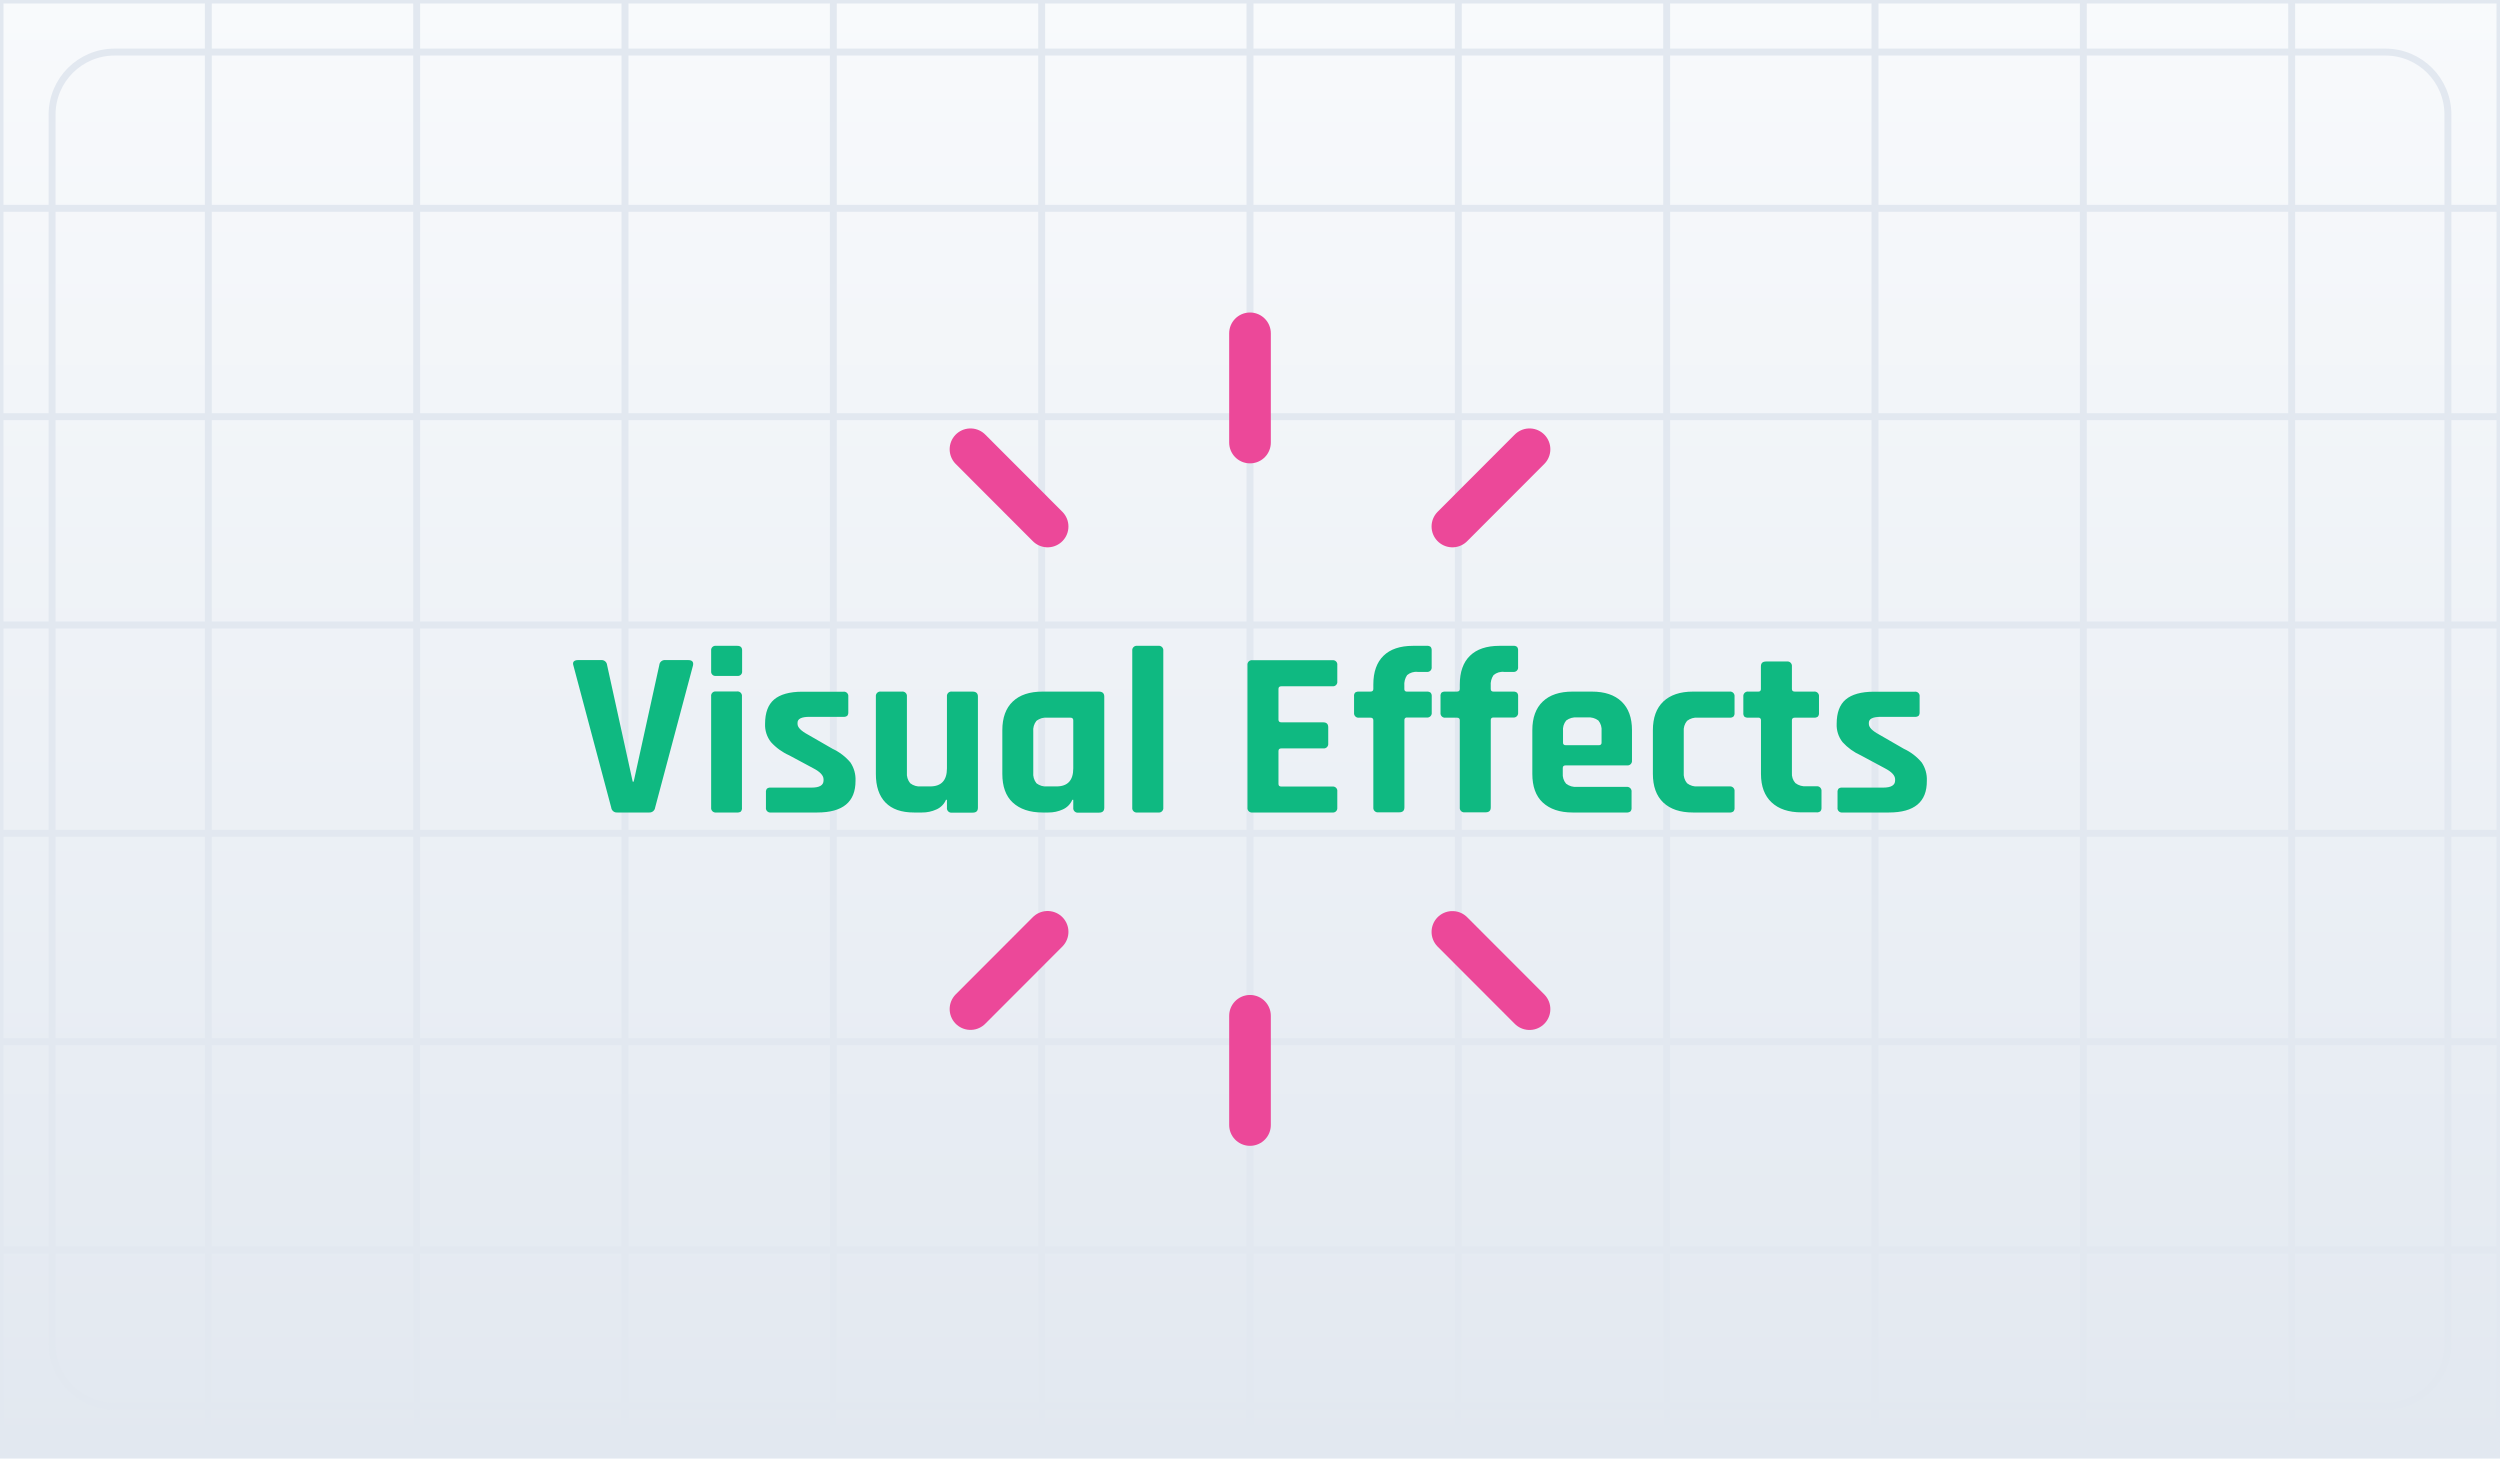
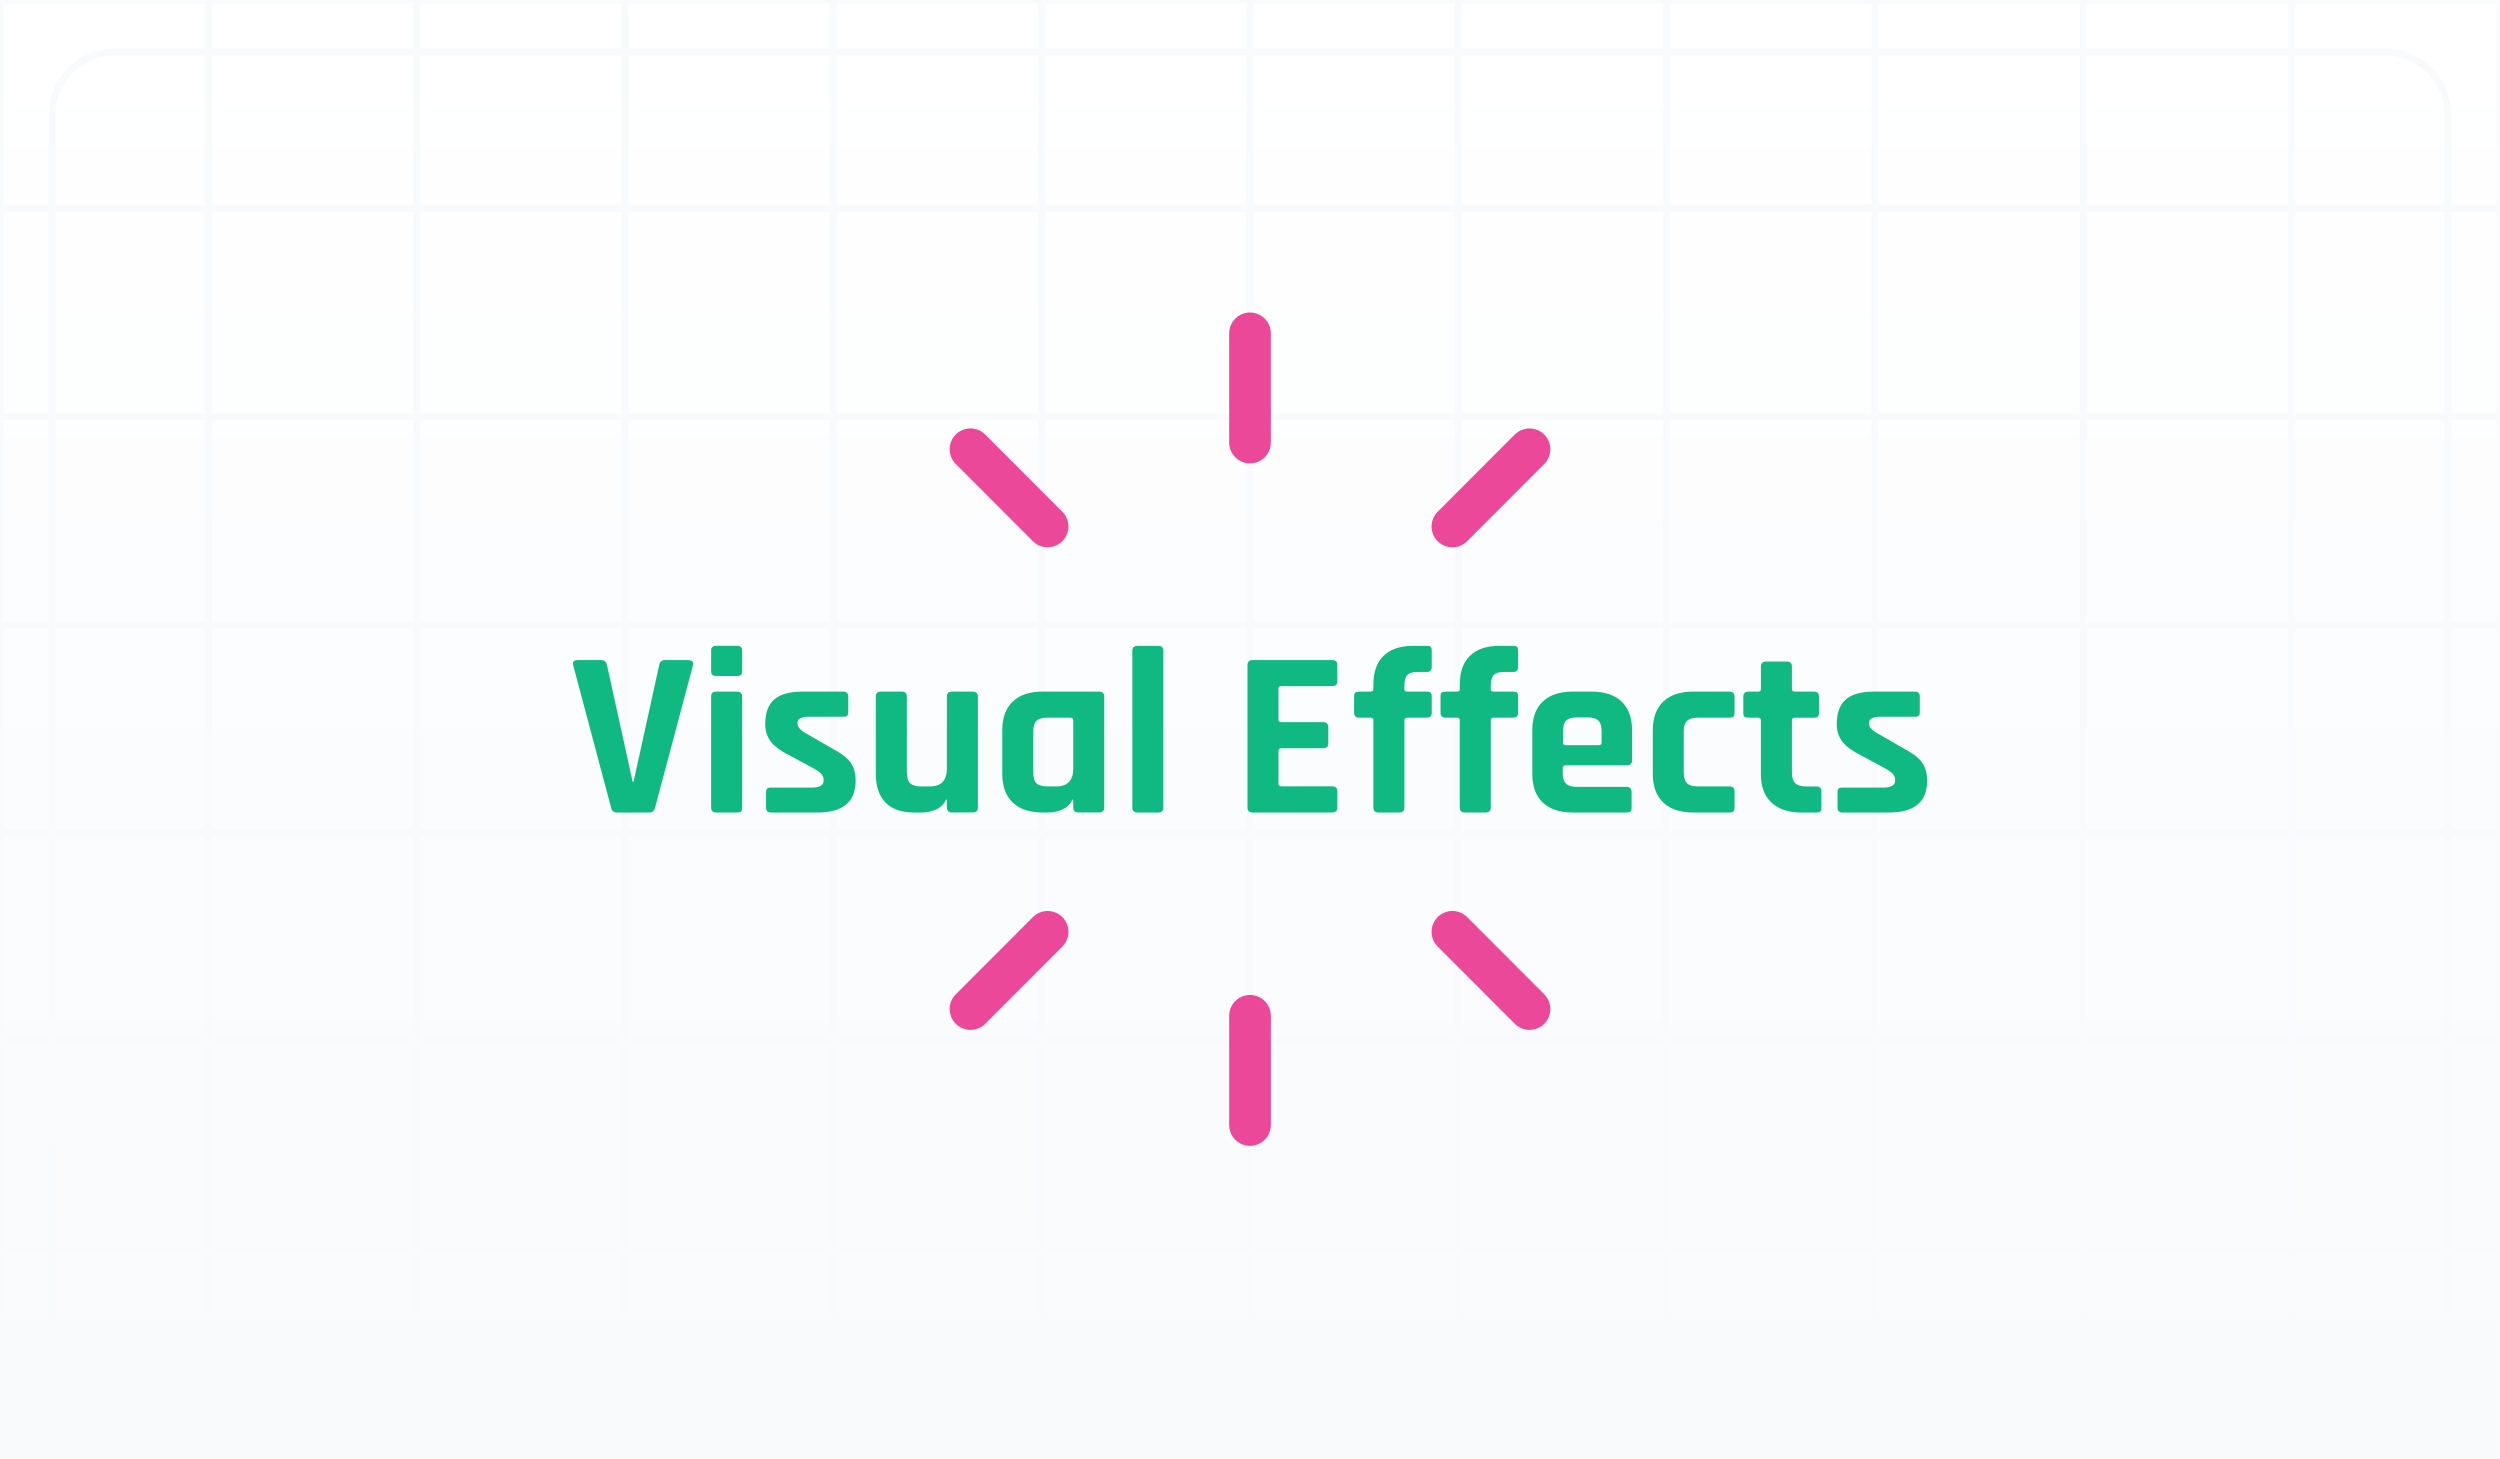
<svg xmlns="http://www.w3.org/2000/svg" xmlns:xlink="http://www.w3.org/1999/xlink" viewBox="0 0 720 420">
  <defs>
-     <linearGradient id="b" x1="361" y1="421" x2="361" y2="1" gradientUnits="userSpaceOnUse">
-       <stop offset="0" stop-color="#e2e8f0" />
-       <stop offset="1" stop-color="#f8fafc" />
+     <linearGradient id="b" x1="361" y1="421" x2="361" y2="1" gradientTransform="matrix(1, 0, 0, 1, 0, 0)" gradientUnits="userSpaceOnUse">
+       <stop offset="0" stop-color="#f8fafc" />
+       <stop offset="1" stop-color="#fff" />
    </linearGradient>
    <clipPath id="a">
      <path fill="none" d="M1 1h720v420H1z" />
    </clipPath>
    <symbol id="c" viewBox="0 0 722 422">
      <g clip-path="url(#a)">
        <path fill="url(#b)" d="M1 1h720v420H1z" />
-         <path fill="none" stroke="#e2e8f0" stroke-miterlimit="10" stroke-width="2" d="M1 1h60v60H1zm60 0h60v60H61zm60 0h60v60h-60zm60 0h60v60h-60zm60 0h60v60h-60zm60 0h60v60h-60zm60 0h60v60h-60zm60 0h60v60h-60zm60 0h60v60h-60zm60 0h60v60h-60zm60 0h60v60h-60zm60 0h60v60h-60zM1 61h60v60H1zm60 0h60v60H61zm60 0h60v60h-60zm60 0h60v60h-60zm60 0h60v60h-60zm60 0h60v60h-60zm60 0h60v60h-60zm60 0h60v60h-60zm60 0h60v60h-60zm60 0h60v60h-60zm60 0h60v60h-60zm60 0h60v60h-60zM1 121h60v60H1zm60 0h60v60H61zm60 0h60v60h-60zm60 0h60v60h-60zm60 0h60v60h-60zm60 0h60v60h-60zm60 0h60v60h-60zm60 0h60v60h-60zm60 0h60v60h-60zm60 0h60v60h-60zm60 0h60v60h-60zm60 0h60v60h-60zM1 181h60v60H1zm60 0h60v60H61zm60 0h60v60h-60zm60 0h60v60h-60zm60 0h60v60h-60zm60 0h60v60h-60zm60 0h60v60h-60zm60 0h60v60h-60zm60 0h60v60h-60zm60 0h60v60h-60zm60 0h60v60h-60zm60 0h60v60h-60zM1 241h60v60H1zm60 0h60v60H61zm60 0h60v60h-60zm60 0h60v60h-60zm60 0h60v60h-60zm60 0h60v60h-60zm60 0h60v60h-60zm60 0h60v60h-60zm60 0h60v60h-60zm60 0h60v60h-60zm60 0h60v60h-60zm60 0h60v60h-60zM1 301h60v60H1zm60 0h60v60H61zm60 0h60v60h-60zm60 0h60v60h-60zm60 0h60v60h-60zm60 0h60v60h-60zm60 0h60v60h-60zm60 0h60v60h-60zm60 0h60v60h-60zm60 0h60v60h-60zm60 0h60v60h-60zm60 0h60v60h-60zM1 361h60v60H1zm60 0h60v60H61zm60 0h60v60h-60zm60 0h60v60h-60zm60 0h60v60h-60zm60 0h60v60h-60zm60 0h60v60h-60zm60 0h60v60h-60zm60 0h60v60h-60zm60 0h60v60h-60zm60 0h60v60h-60zm60 0h60v60h-60z" />
-         <rect x="16" y="16" width="690" height="390" rx="18" fill="none" stroke="#e2e8f0" stroke-miterlimit="10" stroke-width="2" />
+         <path fill="none" stroke="#f8fafc" stroke-miterlimit="10" stroke-width="2" d="M1 1h60v60H1zm60 0h60v60H61zm60 0h60v60h-60zm60 0h60v60h-60zm60 0h60v60h-60zm60 0h60v60h-60zm60 0h60v60h-60zm60 0h60v60h-60zm60 0h60v60h-60zm60 0h60v60h-60zm60 0h60v60h-60zm60 0h60v60h-60zM1 61h60v60H1zm60 0h60v60H61zm60 0h60v60h-60zm60 0h60v60h-60zm60 0h60v60h-60zm60 0h60v60h-60zm60 0h60v60h-60zm60 0h60v60h-60zm60 0h60v60h-60zm60 0h60v60h-60zm60 0h60v60h-60zm60 0h60v60h-60zM1 121h60v60H1zm60 0h60v60H61zm60 0h60v60h-60zm60 0h60v60h-60zm60 0h60v60h-60zm60 0h60v60h-60zm60 0h60v60h-60zm60 0h60v60h-60zm60 0h60v60h-60zm60 0h60v60h-60zm60 0h60v60h-60zm60 0h60v60h-60zM1 181h60v60H1zm60 0h60v60H61zm60 0h60v60h-60zm60 0h60v60h-60zm60 0h60v60h-60zm60 0h60v60h-60zm60 0h60v60h-60zm60 0h60v60h-60zm60 0h60v60h-60zm60 0h60v60h-60zm60 0h60v60h-60zm60 0h60v60h-60zM1 241h60v60H1zm60 0h60v60H61zm60 0h60v60h-60zm60 0h60v60h-60zm60 0h60v60h-60zm60 0h60v60h-60zm60 0h60v60h-60zm60 0h60v60h-60zm60 0h60v60h-60zm60 0h60v60h-60zm60 0h60v60h-60zm60 0h60v60h-60zM1 301h60v60H1zm60 0h60v60H61zm60 0h60v60h-60zm60 0h60v60h-60zm60 0h60v60h-60zm60 0h60v60h-60zm60 0h60v60h-60zm60 0h60v60h-60zm60 0h60v60h-60zm60 0h60v60h-60zm60 0h60v60h-60zm60 0h60v60h-60zM1 361h60v60H1zm60 0h60v60H61zm60 0h60v60h-60zm60 0h60v60h-60zm60 0h60v60h-60zm60 0h60v60h-60zm60 0h60v60h-60zm60 0h60v60h-60zm60 0h60v60h-60zm60 0h60v60h-60zm60 0h60v60h-60zm60 0h60v60h-60z" />
+         <rect x="16" y="16" width="690" height="390" rx="18" ry="18" fill="none" stroke="#f8fafc" stroke-miterlimit="10" stroke-width="2" />
      </g>
    </symbol>
  </defs>
  <use width="722" height="422" transform="translate(-1 -1)" xlink:href="#c" />
-   <path d="M187 234h-9.21a1.62 1.62 0 0 1-1.76-1.43l-10.89-40.9c-.33-1 .14-1.57 1.41-1.57h6.6a1.57 1.57 0 0 1 1.69 1.43l7.38 33.59h.28l7.38-33.59a1.57 1.57 0 0 1 1.69-1.43h6.6c1.17 0 1.64.52 1.41 1.57l-10.9 40.9A1.62 1.62 0 0 1 187 234Zm17.81-40.69v-5.94a1.23 1.23 0 0 1 1.4-1.37h6.12c.94 0 1.4.43 1.4 1.3v6a1.22 1.22 0 0 1-1.4 1.36h-6.12a1.22 1.22 0 0 1-1.4-1.35Zm0 39.26v-32a1.25 1.25 0 0 1 1.4-1.43h6a1.28 1.28 0 0 1 1.47 1.43v32a1.55 1.55 0 0 1-.31 1.16 1.7 1.7 0 0 1-1.09.27h-6.05a1.28 1.28 0 0 1-1.42-1.43Zm30.57 1.43H222a1.26 1.26 0 0 1-1.41-1.43v-4.37a1.55 1.55 0 0 1 .28-1.06 1.51 1.51 0 0 1 1.13-.31h11.73c2.3 0 3.45-.68 3.45-2.05v-.34q0-1.63-2.88-3.14l-7-3.76a15.7 15.7 0 0 1-5.27-3.82 8 8 0 0 1-1.69-5.26c0-3.18.87-5.53 2.6-7s4.45-2.25 8.15-2.25h11.81a1.26 1.26 0 0 1 1.41 1.43v4.44a1.56 1.56 0 0 1-.29 1.06 1.53 1.53 0 0 1-1.12.31h-9.77c-2.3 0-3.44.57-3.44 1.7v.34c0 1 1 2 3 3.08l7.1 4.09a15 15 0 0 1 5.13 3.93 8.77 8.77 0 0 1 1.47 5.29q.02 9.12-11.01 9.12Zm30.15 0h-2.32q-5.41 0-8.19-2.87t-2.77-8.26v-22.26a1.28 1.28 0 0 1 1.47-1.43h6a1.28 1.28 0 0 1 1.47 1.43v21.85a4.24 4.24 0 0 0 .95 3.11 4.4 4.4 0 0 0 3.13.92h2.6q4.84 0 4.85-5.19v-20.69a1.28 1.28 0 0 1 1.47-1.43h5.91c1 0 1.54.48 1.54 1.43v32c0 1-.51 1.43-1.54 1.43h-5.91a1.28 1.28 0 0 1-1.47-1.43v-2.26h-.28a5.28 5.28 0 0 1-2.75 2.77 9.7 9.7 0 0 1-4.16.88Zm36.4 0h-1.68c-3.71 0-6.56-1-8.58-2.87s-3-4.66-3-8.26v-12.56q0-5.4 3-8.26c2-1.92 4.87-2.87 8.58-2.87h16.23c1 0 1.55.48 1.55 1.43v32c0 1-.52 1.43-1.55 1.43h-5.9a1.29 1.29 0 0 1-1.48-1.43v-2.26h-.28a5.29 5.29 0 0 1-2.74 2.77 9.74 9.74 0 0 1-4.15.88Zm7.17-12.7v-13.86q0-.75-.84-.75h-6.61a4.39 4.39 0 0 0-3.16.92 4.31 4.31 0 0 0-.91 3.11v11.74a4.33 4.33 0 0 0 .91 3.11 4.39 4.39 0 0 0 3.16.92h2.6q4.85 0 4.85-5.19Zm24.46 12.7h-6a1.28 1.28 0 0 1-1.47-1.43v-45.14a1.28 1.28 0 0 1 1.47-1.43h6a1.28 1.28 0 0 1 1.47 1.43v45.14a1.28 1.28 0 0 1-1.47 1.43Zm50.18 0h-23a1.28 1.28 0 0 1-1.47-1.43v-41a1.28 1.28 0 0 1 1.47-1.43h23a1.25 1.25 0 0 1 1.4 1.43v4.64a1.26 1.26 0 0 1-1.4 1.44h-14.69c-.57 0-.85.25-.85.75v8.87c0 .51.28.76.85.76h12c1 0 1.48.47 1.48 1.43v4.64a1.29 1.29 0 0 1-1.48 1.44h-12c-.57 0-.85.25-.85.75v9.49c0 .5.28.75.85.75h14.69a1.25 1.25 0 0 1 1.4 1.43v4.65a1.25 1.25 0 0 1-1.4 1.39Zm21.5-34.82h5.62a1.65 1.65 0 0 1 1.16.31 1.42 1.42 0 0 1 .32 1v4.72a1.29 1.29 0 0 1-1.48 1.43h-5.62a.67.67 0 0 0-.77.75v25.13c0 1-.52 1.43-1.55 1.43H397a1.29 1.29 0 0 1-1.48-1.43v-25.08q0-.75-.84-.75h-3.24a1.28 1.28 0 0 1-1.47-1.43v-4.72a1.39 1.39 0 0 1 .32-1.09 1.81 1.81 0 0 1 1.15-.27h3.24q.84 0 .84-.75v-1.3q0-5.4 2.92-8.26t8.47-2.87h4a1.53 1.53 0 0 1 1.13.31 1.6 1.6 0 0 1 .28 1.06v4.71a1.26 1.26 0 0 1-1.41 1.43h-2.6a4 4 0 0 0-3.06.92 4.78 4.78 0 0 0-.8 3.11v.89a.67.67 0 0 0 .79.75Zm24.88 0h5.62a1.65 1.65 0 0 1 1.16.31 1.42 1.42 0 0 1 .32 1v4.72a1.29 1.29 0 0 1-1.48 1.43h-5.62q-.78 0-.78.75v25.13c0 1-.51 1.43-1.54 1.43h-5.91a1.28 1.28 0 0 1-1.47-1.43v-25.08q0-.75-.84-.75h-3.24a1.28 1.28 0 0 1-1.47-1.43v-4.72a1.43 1.43 0 0 1 .31-1.09 1.84 1.84 0 0 1 1.16-.27h3.24q.84 0 .84-.75v-1.3q0-5.4 2.92-8.26t8.46-2.87h4a1.48 1.48 0 0 1 1.12.31 1.54 1.54 0 0 1 .29 1.06v4.71a1.26 1.26 0 0 1-1.41 1.43h-2.6a4 4 0 0 0-3.06.92 4.72 4.72 0 0 0-.81 3.11v.89q.01.75.79.75Zm38.3 34.82h-15.53c-3.71 0-6.56-1-8.58-2.87s-3-4.66-3-8.26v-12.56q0-5.4 3-8.26c2-1.92 4.87-2.87 8.58-2.87h5.55c3.7 0 6.56.95 8.57 2.87s3 4.66 3 8.26V219a1.29 1.29 0 0 1-1.48 1.43h-17.61q-.84 0-.84.75v1.51a4.09 4.09 0 0 0 .94 3 4.5 4.5 0 0 0 3.2.93h14.2a1.31 1.31 0 0 1 1.47 1.5v4.5a1.43 1.43 0 0 1-.31 1.06 1.65 1.65 0 0 1-1.16.32Zm-17.5-19.39h9.56a.67.67 0 0 0 .77-.75v-3.28a4.22 4.22 0 0 0-.91-3.07 4.52 4.52 0 0 0-3.17-.89h-2.95a4.49 4.49 0 0 0-3.16.89 4.17 4.17 0 0 0-.91 3.07v3.28a.67.67 0 0 0 .77.75Zm48.63 13.31v4.71a1.43 1.43 0 0 1-.32 1.06 1.63 1.63 0 0 1-1.16.31H487.6q-5.55 0-8.57-2.87c-2-1.91-3-4.66-3-8.26v-12.56c0-3.6 1-6.35 3-8.26s4.87-2.87 8.57-2.87h10.47a1.29 1.29 0 0 1 1.48 1.43v4.71a1.44 1.44 0 0 1-.32 1.06 1.63 1.63 0 0 1-1.16.31H489a4.42 4.42 0 0 0-3.13.92 4.22 4.22 0 0 0-.95 3.11v11.74a4.24 4.24 0 0 0 .95 3.11 4.42 4.42 0 0 0 3.13.92h9.06a1.29 1.29 0 0 1 1.49 1.43Zm6.82-21.23h-2.81a1.82 1.82 0 0 1-1.16-.27 1.46 1.46 0 0 1-.32-1.1v-4.71a1.29 1.29 0 0 1 1.48-1.43h2.81a.67.67 0 0 0 .77-.75v-6.49c0-1 .52-1.43 1.55-1.43h5.9a1.29 1.29 0 0 1 1.48 1.43v6.49q0 .75.84.75h5.48a1.29 1.29 0 0 1 1.48 1.43v4.71a1.44 1.44 0 0 1-.32 1.06 1.65 1.65 0 0 1-1.16.31h-5.48q-.84 0-.84.75v15.09a4 4 0 0 0 1 3 4.67 4.67 0 0 0 3.23.92h2.81a1.29 1.29 0 0 1 1.48 1.43v4.71a1.43 1.43 0 0 1-.32 1.06 1.63 1.63 0 0 1-1.16.31h-4.28q-5.55 0-8.61-2.87t-3.06-8.19v-15.5a.67.67 0 0 0-.79-.71ZM544 234h-13.39a1.25 1.25 0 0 1-1.4-1.43v-4.37a1.55 1.55 0 0 1 .28-1.06 1.5 1.5 0 0 1 1.12-.31h11.74c2.29 0 3.44-.68 3.44-2.05v-.34q0-1.63-2.88-3.14l-7-3.76a15.91 15.91 0 0 1-5.27-3.82 8 8 0 0 1-1.68-5.26c0-3.18.86-5.53 2.6-7s4.45-2.25 8.15-2.25h11.74a1.25 1.25 0 0 1 1.4 1.43v4.44a1.57 1.57 0 0 1-.28 1.06 1.54 1.54 0 0 1-1.12.31h-9.77c-2.3 0-3.45.57-3.45 1.7v.34c0 1 1 2 3 3.08l7.09 4.09a14.81 14.81 0 0 1 5.13 3.93 8.7 8.7 0 0 1 1.48 5.29Q555 234 544 234Z" fill="#0fb981" />
-   <path d="M360 127.45V96m0 228v-31.45m58.29-140.92 22.21-22.24m-161 161.22 22.21-22.24m0-116.74-22.21-22.24m138.79 139 22.21 22.24" fill="none" stroke="#ec4899" stroke-linecap="round" stroke-miterlimit="10" stroke-width="12" />
+   <path d="M186.96 234h-9.21c-.98 0-1.57-.48-1.76-1.43l-10.89-40.9c-.33-1.05.14-1.57 1.41-1.57h6.61c.94 0 1.5.48 1.69 1.43l7.38 33.59h.28l7.38-33.59c.19-.96.75-1.43 1.69-1.43h6.61c1.17 0 1.64.52 1.41 1.57l-10.89 40.9c-.24.96-.8 1.43-1.69 1.43Zm17.85-40.69v-5.94c0-.91.47-1.37 1.41-1.37h6.11c.94 0 1.41.43 1.41 1.3v6.01c0 .91-.47 1.37-1.41 1.37h-6.11c-.94 0-1.41-.45-1.41-1.37Zm0 39.26v-31.95c0-.96.47-1.43 1.41-1.43h6.04c.98 0 1.48.48 1.48 1.43v31.95c0 .59-.11.98-.32 1.16-.21.18-.57.27-1.09.27h-6.04c-.98 0-1.48-.48-1.48-1.43Zm30.57 1.43h-13.35c-.94 0-1.41-.48-1.41-1.43v-4.37c0-.5.09-.85.28-1.06.19-.21.56-.31 1.12-.31h11.74c2.3 0 3.44-.68 3.44-2.05v-.34c0-1.09-.96-2.14-2.88-3.14l-6.96-3.76c-2.39-1.18-4.15-2.46-5.27-3.82a8.04 8.04 0 0 1-1.69-5.26c0-3.19.87-5.53 2.6-7.03s4.45-2.25 8.15-2.25h11.74c.94 0 1.41.48 1.41 1.43v4.44c0 .5-.09.85-.28 1.06-.19.2-.56.31-1.12.31h-9.77c-2.3 0-3.44.57-3.44 1.71v.34c0 1 1.01 2.03 3.02 3.07l7.1 4.1c2.44 1.28 4.15 2.58 5.13 3.93.98 1.34 1.48 3.11 1.48 5.29 0 6.1-3.68 9.15-11.03 9.15Zm30.15 0h-2.32c-3.61 0-6.34-.96-8.19-2.87-1.85-1.91-2.78-4.67-2.78-8.26v-22.26c0-.96.49-1.43 1.48-1.43h5.97c.98 0 1.48.48 1.48 1.43v21.85c0 1.46.32 2.49.95 3.11s1.67.92 3.13.92h2.6c3.23 0 4.85-1.73 4.85-5.19v-20.69c0-.96.49-1.43 1.48-1.43h5.9c1.03 0 1.55.48 1.55 1.43v31.95c0 .96-.52 1.43-1.55 1.43h-5.9c-.98 0-1.48-.48-1.48-1.43v-2.25h-.28a5.3 5.3 0 0 1-2.74 2.77 9.7 9.7 0 0 1-4.15.92Zm36.4 0h-1.69c-3.7 0-6.56-.96-8.57-2.87-2.02-1.91-3.02-4.67-3.02-8.26v-12.56c0-3.6 1.01-6.35 3.02-8.26 2.01-1.91 4.87-2.87 8.57-2.87h16.23c1.03 0 1.55.48 1.55 1.43v31.95c0 .96-.52 1.43-1.55 1.43h-5.9c-.98 0-1.48-.48-1.48-1.43v-2.25h-.28a5.3 5.3 0 0 1-2.74 2.77 9.7 9.7 0 0 1-4.15.92Zm7.17-12.7v-13.86c0-.5-.28-.75-.84-.75h-6.61c-1.5 0-2.55.31-3.16.92s-.91 1.65-.91 3.11v11.74c0 1.46.3 2.49.91 3.11s1.66.92 3.16.92h2.6c3.23 0 4.85-1.73 4.85-5.19Zm24.46 12.7h-5.97c-.98 0-1.48-.48-1.48-1.43v-45.13c0-.96.49-1.43 1.48-1.43h5.97c.98 0 1.48.48 1.48 1.43v45.13c0 .96-.49 1.43-1.48 1.43Zm50.18 0h-22.98c-.98 0-1.48-.48-1.48-1.43v-41.04c0-.96.49-1.43 1.48-1.43h22.98c.94 0 1.41.48 1.41 1.43v4.64c0 .96-.47 1.43-1.41 1.43h-14.69c-.56 0-.84.25-.84.75v8.88c0 .5.28.75.84.75h12.02c.98 0 1.48.48 1.48 1.43v4.64c0 .96-.49 1.43-1.48 1.43h-12.02c-.56 0-.84.25-.84.75v9.49c0 .5.28.75.84.75h14.69c.94 0 1.41.48 1.41 1.43v4.64c0 .96-.47 1.43-1.41 1.43Zm21.5-34.82h5.62c.56 0 .95.1 1.16.31.21.21.32.56.32 1.06v4.71c0 .96-.49 1.43-1.48 1.43h-5.62c-.52 0-.77.25-.77.75v25.13c0 .96-.52 1.43-1.55 1.43h-5.9c-.98 0-1.48-.48-1.48-1.43v-25.13c0-.5-.28-.75-.84-.75h-3.23c-.98 0-1.48-.48-1.48-1.43v-4.71c0-.55.11-.91.32-1.09.21-.18.6-.27 1.16-.27h3.23c.56 0 .84-.25.84-.75v-1.3c0-3.6.97-6.35 2.92-8.26 1.94-1.91 4.77-2.87 8.47-2.87h4.01c.56 0 .94.1 1.12.31.19.21.28.56.28 1.06v4.71c0 .96-.47 1.43-1.41 1.43h-2.6c-1.5 0-2.52.31-3.06.92s-.81 1.65-.81 3.11v.89c0 .5.26.75.77.75Zm24.88 0h5.62c.56 0 .95.1 1.16.31.21.21.32.56.32 1.06v4.71c0 .96-.49 1.43-1.48 1.43h-5.62c-.52 0-.77.25-.77.75v25.13c0 .96-.52 1.43-1.55 1.43h-5.9c-.98 0-1.48-.48-1.48-1.43v-25.13c0-.5-.28-.75-.84-.75h-3.23c-.98 0-1.48-.48-1.48-1.43v-4.71c0-.55.11-.91.32-1.09.21-.18.6-.27 1.16-.27h3.23c.56 0 .84-.25.84-.75v-1.3c0-3.6.97-6.35 2.92-8.26 1.94-1.91 4.77-2.87 8.47-2.87h4.01c.56 0 .94.1 1.12.31.19.21.28.56.28 1.06v4.71c0 .96-.47 1.43-1.41 1.43h-2.6c-1.5 0-2.52.31-3.06.92s-.81 1.65-.81 3.11v.89c0 .5.26.75.77.75Zm38.3 34.82h-15.53c-3.7 0-6.56-.96-8.57-2.87-2.02-1.91-3.02-4.67-3.02-8.26v-12.56c0-3.6 1.01-6.35 3.02-8.26 2.01-1.91 4.87-2.87 8.57-2.87h5.55c3.7 0 6.56.96 8.57 2.87 2.01 1.91 3.02 4.67 3.02 8.26v8.67c0 .96-.49 1.43-1.48 1.43h-17.64c-.56 0-.84.25-.84.75v1.5c0 1.41.32 2.42.95 3.04s1.7.92 3.2.92h14.2c.98 0 1.48.5 1.48 1.5v4.51c0 .5-.11.85-.32 1.06-.21.21-.6.31-1.16.31Zm-17.5-19.39h9.56c.51 0 .77-.25.77-.75v-3.28c0-1.46-.31-2.48-.91-3.07-.61-.59-1.66-.89-3.16-.89h-2.95c-1.5 0-2.55.3-3.16.89-.61.59-.91 1.62-.91 3.07v3.28c0 .5.26.75.77.75Zm48.63 13.31v4.71c0 .5-.11.85-.32 1.06-.21.21-.6.31-1.16.31H487.6c-3.7 0-6.56-.96-8.57-2.87-2.02-1.91-3.02-4.67-3.02-8.26v-12.56c0-3.6 1.01-6.35 3.02-8.26 2.01-1.91 4.87-2.87 8.57-2.87h10.47c.98 0 1.48.48 1.48 1.43v4.71c0 .5-.11.85-.32 1.06-.21.21-.6.31-1.16.31H489c-1.45 0-2.49.31-3.13.92s-.95 1.65-.95 3.11v11.74c0 1.46.32 2.49.95 3.11s1.67.92 3.13.92h9.07c.98 0 1.48.48 1.48 1.43Zm6.82-21.23h-2.81c-.56 0-.95-.09-1.16-.27-.21-.18-.32-.55-.32-1.09v-4.71c0-.96.49-1.43 1.48-1.43h2.81c.51 0 .77-.25.77-.75v-6.49c0-.96.51-1.43 1.55-1.43h5.9c.98 0 1.48.48 1.48 1.43v6.49c0 .5.28.75.84.75h5.48c.98 0 1.48.48 1.48 1.43v4.71c0 .5-.11.85-.32 1.06s-.6.31-1.16.31h-5.48c-.56 0-.84.25-.84.75v15.09c0 1.41.33 2.42.98 3.04.66.61 1.73.92 3.23.92h2.81c.98 0 1.48.48 1.48 1.43v4.71c0 .5-.11.85-.32 1.06-.21.21-.6.31-1.16.31h-4.29c-3.7 0-6.57-.96-8.61-2.87-2.04-1.91-3.06-4.64-3.06-8.19v-15.5c0-.5-.26-.75-.77-.75Zm37.6 27.31h-13.35c-.94 0-1.41-.48-1.41-1.43v-4.37c0-.5.09-.85.28-1.06.19-.21.56-.31 1.13-.31h11.74c2.29 0 3.44-.68 3.44-2.05v-.34c0-1.09-.96-2.14-2.88-3.14l-6.96-3.76c-2.39-1.18-4.15-2.46-5.27-3.82a8.04 8.04 0 0 1-1.69-5.26c0-3.19.87-5.53 2.6-7.03s4.45-2.25 8.15-2.25h11.74c.94 0 1.41.48 1.41 1.43v4.44c0 .5-.09.85-.28 1.06-.19.2-.56.31-1.12.31h-9.77c-2.3 0-3.44.57-3.44 1.71v.34c0 1 1.01 2.03 3.02 3.07l7.1 4.1c2.44 1.28 4.15 2.58 5.13 3.93.98 1.34 1.48 3.11 1.48 5.29 0 6.1-3.68 9.15-11.03 9.15Z" fill="#0fb981" />
+   <path d="M360 127.45V96m0 228v-31.45m58.29-140.92 22.21-22.24m-161 161.22 22.21-22.24m0-116.75-22.21-22.24m138.79 138.98 22.21 22.24" fill="none" stroke="#ec4899" stroke-linecap="round" stroke-miterlimit="10" stroke-width="12" />
</svg>
